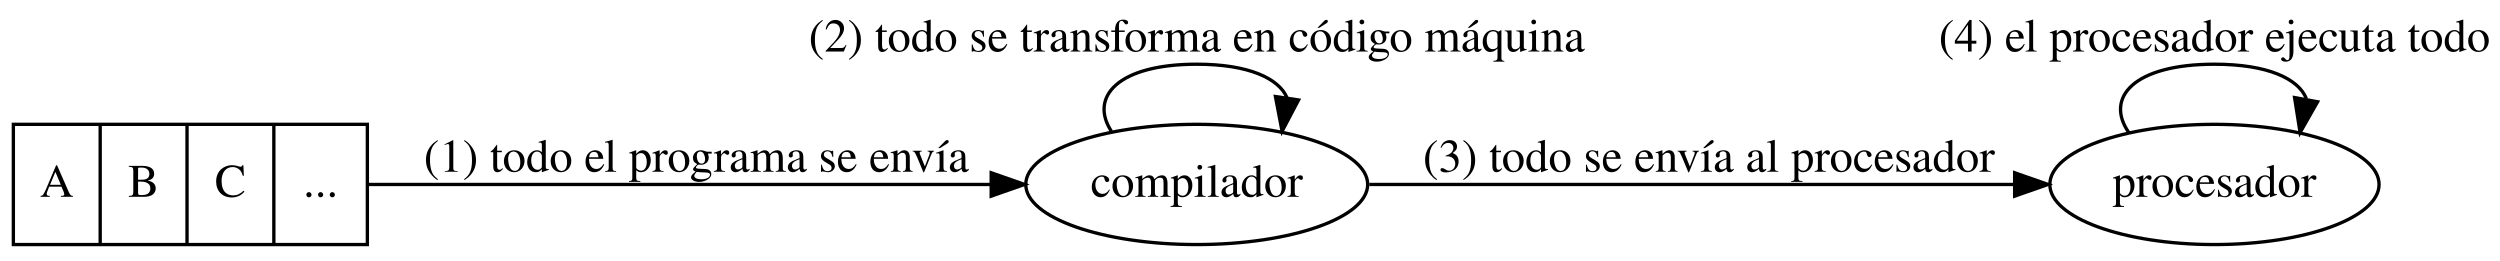
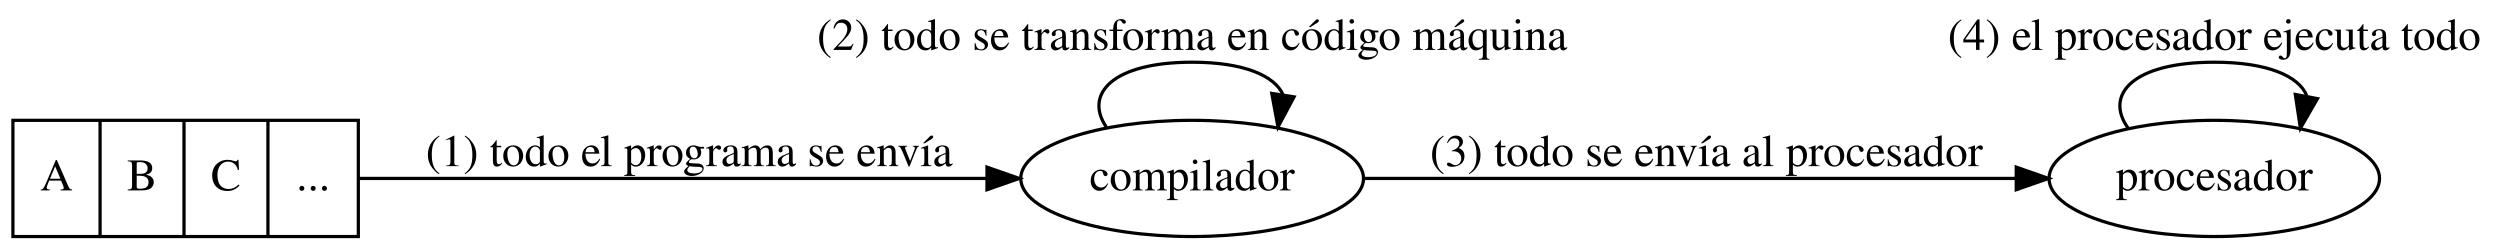
- <svg xmlns="http://www.w3.org/2000/svg" width="749pt" height="78pt" viewBox="0.00 0.00 748.59 77.50">
+ <svg xmlns="http://www.w3.org/2000/svg" width="774pt" height="78pt" viewBox="0.00 0.00 774.44 77.50">
  <g id="graph0" class="graph" transform="scale(1 1) rotate(0) translate(4 73.5)">
    <g id="node1" class="node">
-       <ellipse fill="none" stroke="black" cx="354.345" cy="-18.5" rx="51.191" ry="18" />
-       <text text-anchor="middle" x="354.345" y="-14.8" font-family="Times,serif" font-size="14.00">compilador</text>
+       <ellipse fill="none" stroke="black" cx="365.295" cy="-18.5" rx="53.091" ry="18" />
+       <text text-anchor="middle" x="365.295" y="-14.8" font-family="Times,serif" font-size="14.00">compilador</text>
    </g>
    <g id="edge2" class="edge">
-       <path fill="none" stroke="black" d="M328.791,-34.416C322.124,-44.65 330.642,-54.5 354.345,-54.5 369.901,-54.5 378.916,-50.258 381.392,-44.449" />
-       <polygon fill="black" stroke="black" points="384.833,-43.792 379.9,-34.416 377.909,-44.822 384.833,-43.792" />
-       <text text-anchor="middle" x="354.345" y="-58.3" font-family="Times,serif" font-size="14.00">(2) todo se transforma en código máquina</text>
+       <path fill="none" stroke="black" d="M338.704,-34.416C331.768,-44.65 340.631,-54.5 365.295,-54.5 381.481,-54.5 390.862,-50.258 393.439,-44.449" />
+       <polygon fill="black" stroke="black" points="396.874,-43.763 391.886,-34.416 389.957,-44.834 396.874,-43.763" />
+       <text text-anchor="middle" x="365.295" y="-58.3" font-family="Times,serif" font-size="14.00">(2) todo se transforma en código máquina</text>
    </g>
    <g id="node2" class="node">
-       <ellipse fill="none" stroke="black" cx="659.087" cy="-18.5" rx="49.291" ry="18" />
-       <text text-anchor="middle" x="659.087" y="-14.8" font-family="Times,serif" font-size="14.00">procesador</text>
+       <ellipse fill="none" stroke="black" cx="681.936" cy="-18.5" rx="51.191" ry="18" />
+       <text text-anchor="middle" x="681.936" y="-14.8" font-family="Times,serif" font-size="14.00">procesador</text>
    </g>
    <g id="edge3" class="edge">
-       <path fill="none" stroke="black" d="M406.017,-18.5C459.261,-18.5 542.925,-18.5 599.101,-18.5" />
-       <polygon fill="black" stroke="black" points="599.257,-22 609.257,-18.5 599.257,-15 599.257,-22" />
-       <text text-anchor="middle" x="507.691" y="-22.3" font-family="Times,serif" font-size="14.00">(3) todo se envía al procesador</text>
+       <path fill="none" stroke="black" d="M418.605,-18.5C474.159,-18.5 561.863,-18.5 620.374,-18.5" />
+       <polygon fill="black" stroke="black" points="620.585,-22 630.585,-18.5 620.585,-15 620.585,-22" />
+       <text text-anchor="middle" x="524.591" y="-22.3" font-family="Times,serif" font-size="14.00">(3) todo se envía al procesador</text>
    </g>
    <g id="edge4" class="edge">
-       <path fill="none" stroke="black" d="M633.44,-34.041C626.221,-44.409 634.77,-54.5 659.087,-54.5 675.044,-54.5 684.211,-50.154 686.588,-44.236" />
-       <polygon fill="black" stroke="black" points="689.966,-43.253 684.733,-34.041 683.08,-44.507 689.966,-43.253" />
-       <text text-anchor="middle" x="659.087" y="-58.3" font-family="Times,serif" font-size="14.00">(4) el procesador ejecuta todo</text>
+       <path fill="none" stroke="black" d="M655.264,-34.041C647.756,-44.409 656.647,-54.5 681.936,-54.5 698.532,-54.5 708.066,-50.154 710.537,-44.236" />
+       <polygon fill="black" stroke="black" points="713.906,-43.216 708.608,-34.041 707.029,-44.518 713.906,-43.216" />
+       <text text-anchor="middle" x="681.936" y="-58.3" font-family="Times,serif" font-size="14.00">(4) el procesador ejecuta todo</text>
    </g>
    <g id="node3" class="node">
-       <polygon fill="none" stroke="black" points="0,-0.5 0,-36.5 106,-36.5 106,-0.5 0,-0.5" />
-       <text text-anchor="middle" x="13" y="-14.8" font-family="Times,serif" font-size="14.00">A</text>
-       <polyline fill="none" stroke="black" points="26,-0.5 26,-36.5 " />
-       <text text-anchor="middle" x="39" y="-14.8" font-family="Times,serif" font-size="14.00">B</text>
-       <polyline fill="none" stroke="black" points="52,-0.5 52,-36.5 " />
-       <text text-anchor="middle" x="65" y="-14.8" font-family="Times,serif" font-size="14.00">C</text>
-       <polyline fill="none" stroke="black" points="78,-0.5 78,-36.5 " />
-       <text text-anchor="middle" x="92" y="-14.8" font-family="Times,serif" font-size="14.00">...</text>
+       <polygon fill="none" stroke="black" points="0,-0.5 0,-36.5 107,-36.5 107,-0.5 0,-0.5" />
+       <text text-anchor="middle" x="13.5" y="-14.8" font-family="Times,serif" font-size="14.00">A</text>
+       <polyline fill="none" stroke="black" points="27,-0.5 27,-36.5 " />
+       <text text-anchor="middle" x="40" y="-14.8" font-family="Times,serif" font-size="14.00">B</text>
+       <polyline fill="none" stroke="black" points="53,-0.5 53,-36.5 " />
+       <text text-anchor="middle" x="66" y="-14.8" font-family="Times,serif" font-size="14.00">C</text>
+       <polyline fill="none" stroke="black" points="79,-0.5 79,-36.5 " />
+       <text text-anchor="middle" x="93" y="-14.8" font-family="Times,serif" font-size="14.00">...</text>
    </g>
    <g id="edge1" class="edge">
-       <path fill="none" stroke="black" d="M106.142,-18.5C158.073,-18.5 237.749,-18.5 292.531,-18.5" />
-       <polygon fill="black" stroke="black" points="292.798,-22 302.798,-18.5 292.798,-15 292.798,-22" />
-       <text text-anchor="middle" x="204.5" y="-22.3" font-family="Times,serif" font-size="14.00">(1) todo el programa se envía</text>
+       <path fill="none" stroke="black" d="M107.053,-18.5C160.875,-18.5 244.537,-18.5 301.739,-18.5" />
+       <polygon fill="black" stroke="black" points="301.744,-22 311.744,-18.5 301.744,-15 301.744,-22" />
+       <text text-anchor="middle" x="209.5" y="-22.3" font-family="Times,serif" font-size="14.00">(1) todo el programa se envía</text>
    </g>
  </g>
</svg>
